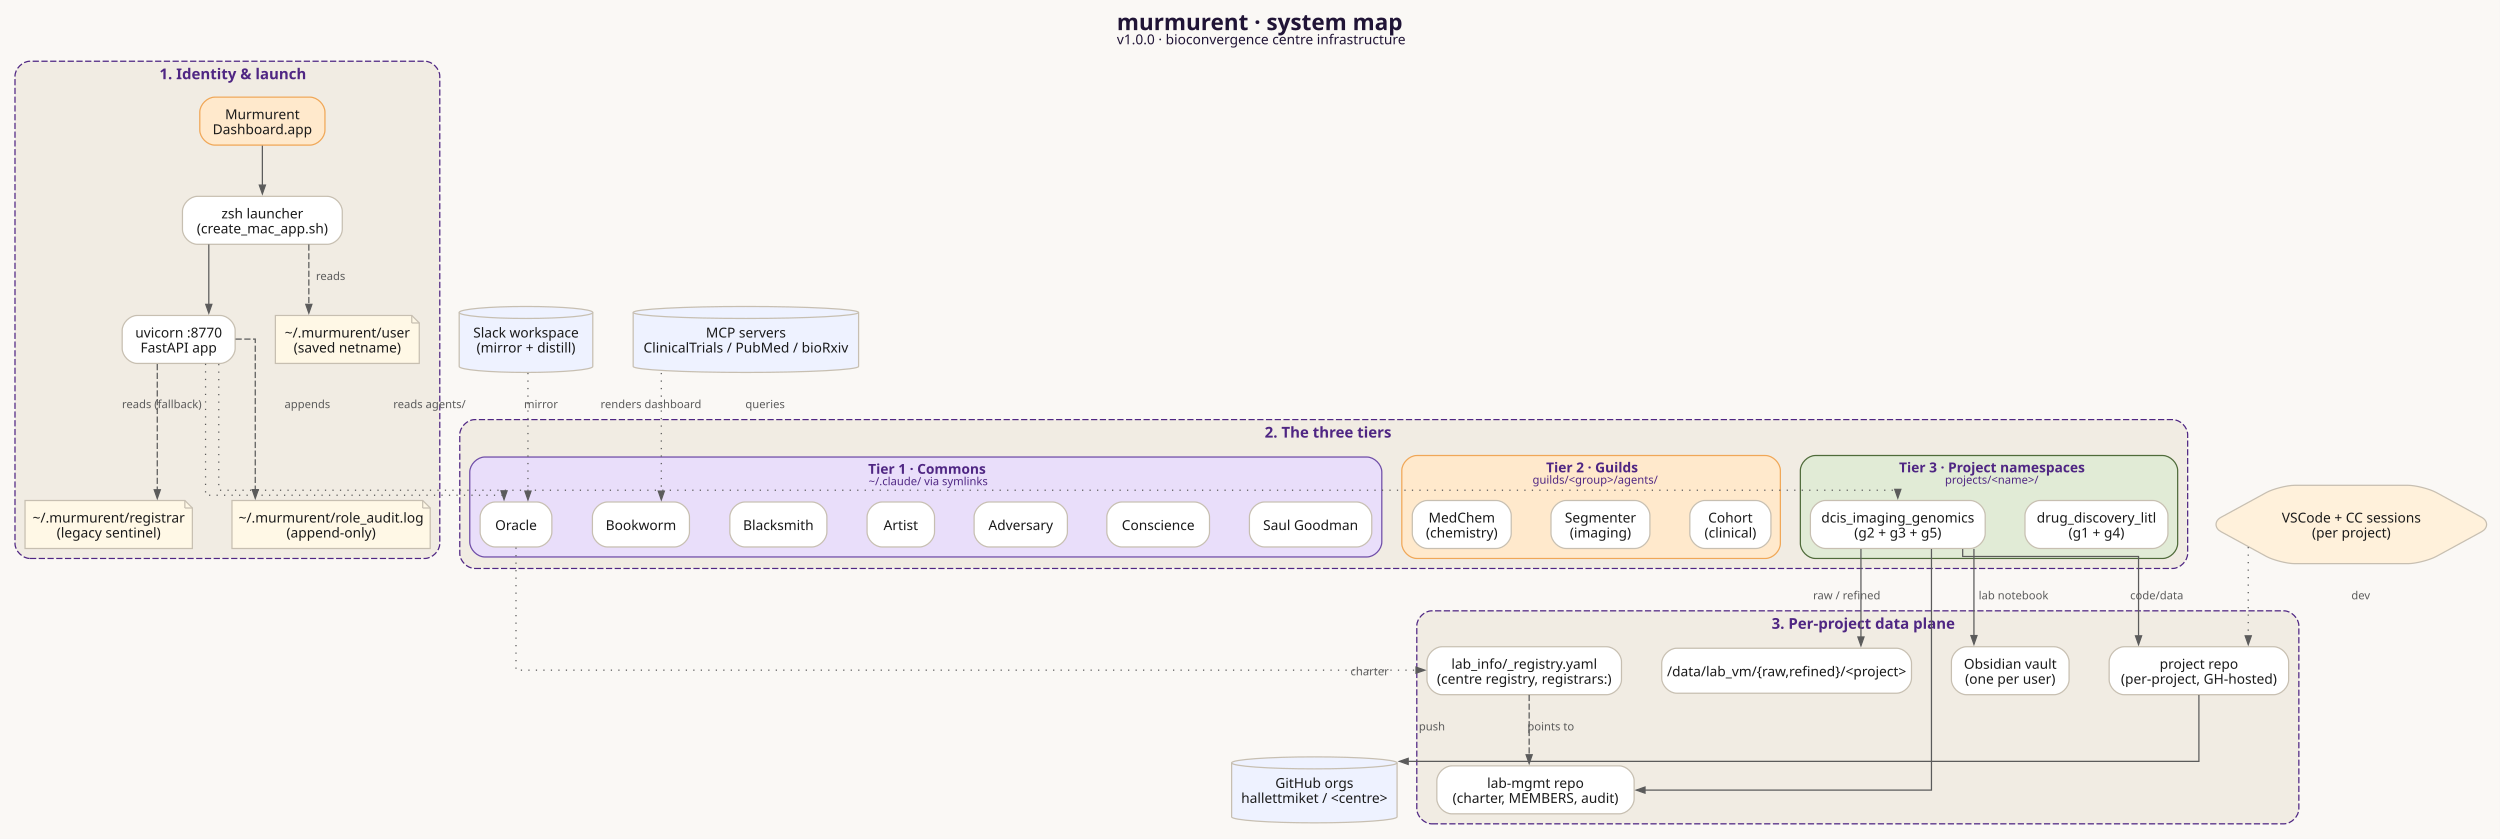
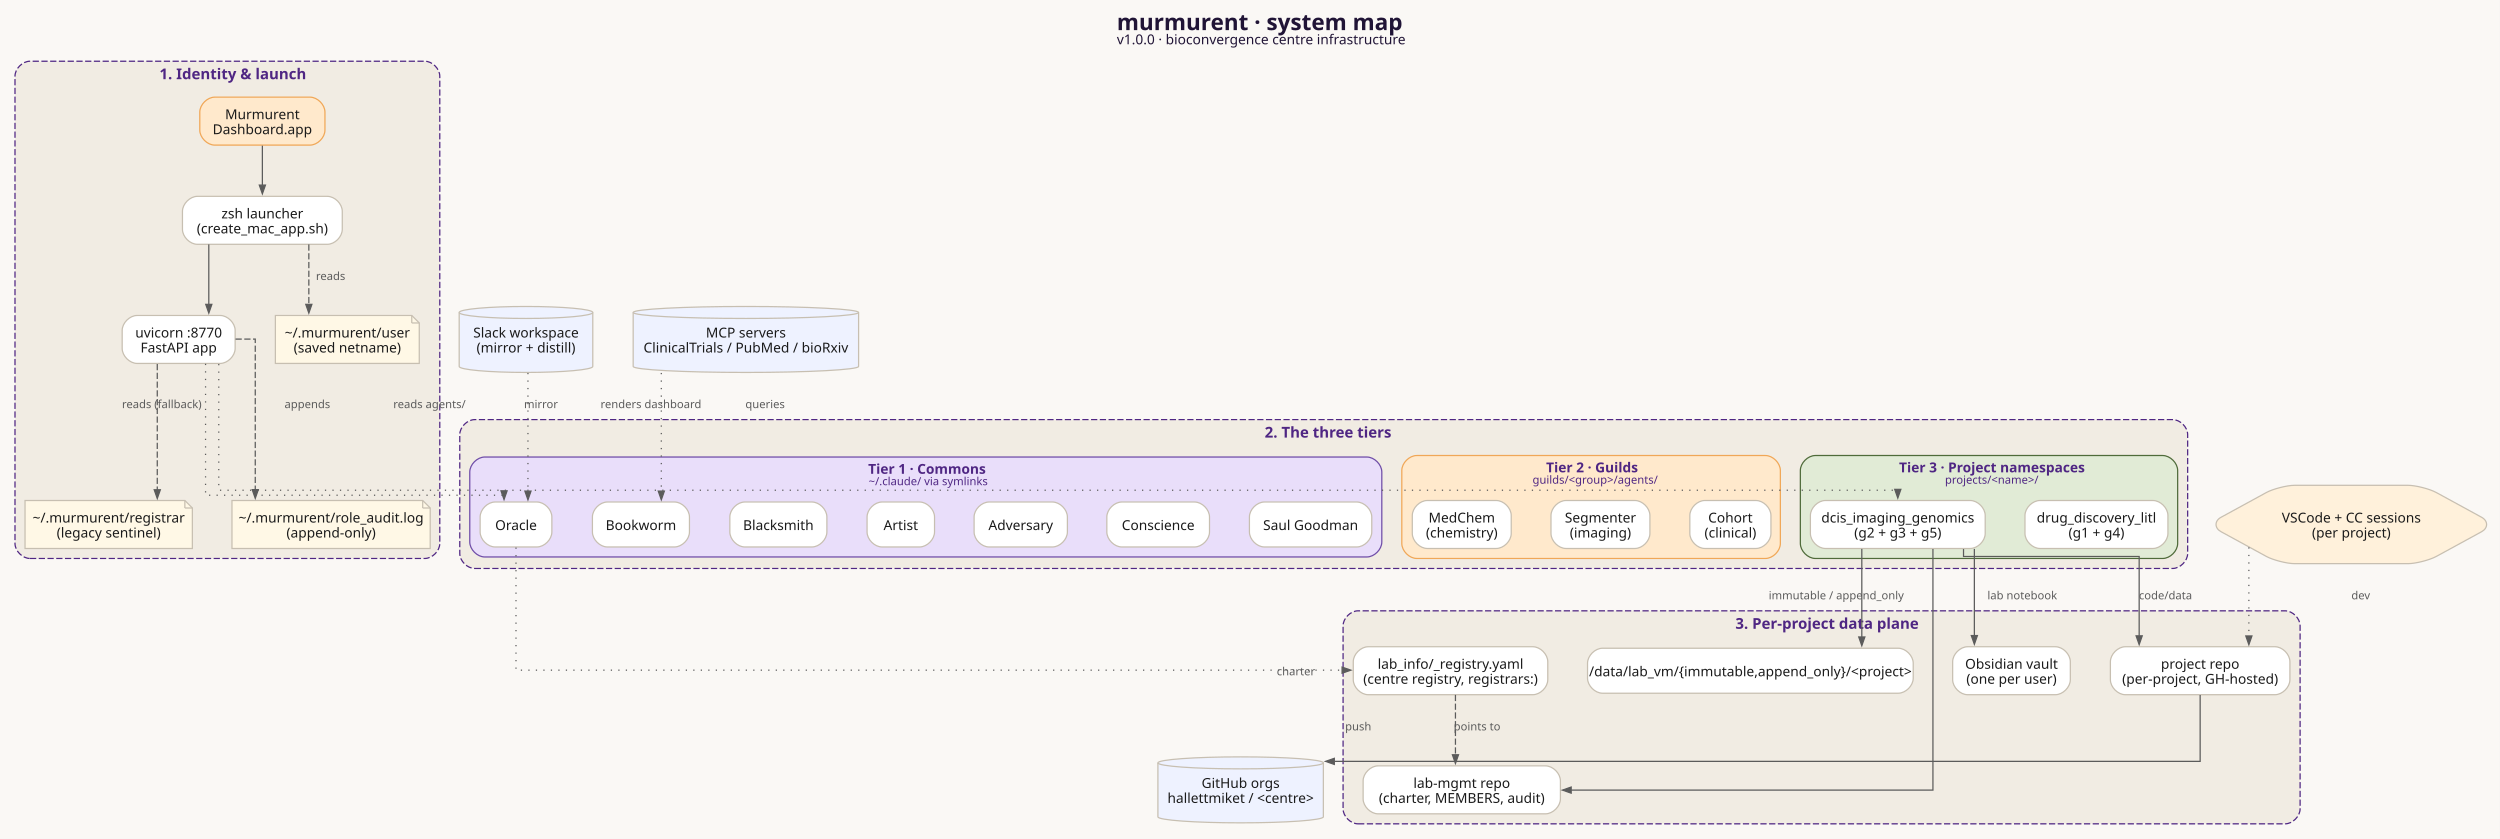
<svg xmlns="http://www.w3.org/2000/svg" width="2001pt" height="671pt" viewBox="0.00 0.00 2001.00 671.00">
  <g id="graph0" class="graph" transform="scale(1 1) rotate(0) translate(4 667.4)">
    <polygon fill="#faf8f5" stroke="none" points="-4,4 -4,-667.4 1996.86,-667.4 1996.86,4 -4,4" />
    <text xml:space="preserve" text-anchor="start" x="889.93" y="-643.3" font-family="EB Garamond" font-weight="bold" font-size="18.00" fill="#201436">murmurent · system map</text>
    <text xml:space="preserve" text-anchor="start" x="889.93" y="-631.95" font-family="EB Garamond" font-size="11.00" fill="#201436">v1.0.0 · bioconvergence centre infrastructure</text>
    <g id="clust1" class="cluster">
      <path fill="#f1ece3" stroke="#4f2683" stroke-dasharray="5,2" d="M20,-220.4C20,-220.4 336,-220.4 336,-220.4 342,-220.4 348,-226.4 348,-232.4 348,-232.4 348,-606.4 348,-606.4 348,-612.4 342,-618.4 336,-618.4 336,-618.4 20,-618.4 20,-618.4 14,-618.4 8,-612.4 8,-606.4 8,-606.4 8,-232.4 8,-232.4 8,-226.4 14,-220.4 20,-220.4" />
      <text xml:space="preserve" text-anchor="start" x="123.62" y="-604" font-family="EB Garamond" font-weight="bold" font-size="12.00" fill="#4f2683">1. Identity &amp; launch</text>
    </g>
    <g id="clust2" class="cluster">
      <path fill="#f1ece3" stroke="#4f2683" stroke-dasharray="5,2" d="M376,-212.4C376,-212.4 1735,-212.4 1735,-212.4 1741,-212.4 1747,-218.4 1747,-224.4 1747,-224.4 1747,-319.55 1747,-319.55 1747,-325.55 1741,-331.55 1735,-331.55 1735,-331.55 376,-331.55 376,-331.55 370,-331.55 364,-325.55 364,-319.55 364,-319.55 364,-224.4 364,-224.4 364,-218.4 370,-212.4 376,-212.4" />
      <text xml:space="preserve" text-anchor="start" x="1008.25" y="-317.15" font-family="EB Garamond" font-weight="bold" font-size="12.00" fill="#4f2683">2. The three tiers</text>
    </g>
    <g id="clust3" class="cluster">
      <path fill="#e9defa" stroke="#6f4da8" d="M384,-221.6C384,-221.6 1090,-221.6 1090,-221.6 1096,-221.6 1102,-227.6 1102,-233.6 1102,-233.6 1102,-289.6 1102,-289.6 1102,-295.6 1096,-301.6 1090,-301.6 1090,-301.6 384,-301.6 384,-301.6 378,-301.6 372,-295.6 372,-289.6 372,-289.6 372,-233.6 372,-233.6 372,-227.6 378,-221.6 384,-221.6" />
      <text xml:space="preserve" text-anchor="start" x="690.88" y="-288.15" font-family="EB Garamond" font-weight="bold" font-size="11.00" fill="#4f2683">Tier 1 · Commons</text>
      <text xml:space="preserve" text-anchor="start" x="691.25" y="-279.05" font-family="EB Garamond" font-size="9.00" fill="#4f2683">~/.claude/ via symlinks</text>
    </g>
    <g id="clust4" class="cluster">
      <path fill="#ffe9cc" stroke="#f0a757" d="M1130,-220.4C1130,-220.4 1409,-220.4 1409,-220.4 1415,-220.4 1421,-226.4 1421,-232.4 1421,-232.4 1421,-290.8 1421,-290.8 1421,-296.8 1415,-302.8 1409,-302.8 1409,-302.8 1130,-302.8 1130,-302.8 1124,-302.8 1118,-296.8 1118,-290.8 1118,-290.8 1118,-232.4 1118,-232.4 1118,-226.4 1124,-220.4 1130,-220.4" />
      <text xml:space="preserve" text-anchor="start" x="1233.5" y="-289.35" font-family="EB Garamond" font-weight="bold" font-size="11.00" fill="#4f2683">Tier 2 · Guilds</text>
      <text xml:space="preserve" text-anchor="start" x="1222.62" y="-280.25" font-family="EB Garamond" font-size="9.00" fill="#4f2683">guilds/&lt;group&gt;/agents/</text>
    </g>
    <g id="clust5" class="cluster">
      <path fill="#e1ebd6" stroke="#4f6b3a" d="M1449,-220.4C1449,-220.4 1727,-220.4 1727,-220.4 1733,-220.4 1739,-226.4 1739,-232.4 1739,-232.4 1739,-290.8 1739,-290.8 1739,-296.8 1733,-302.8 1727,-302.8 1727,-302.8 1449,-302.8 1449,-302.8 1443,-302.8 1437,-296.8 1437,-290.8 1437,-290.8 1437,-232.4 1437,-232.4 1437,-226.4 1443,-220.4 1449,-220.4" />
      <text xml:space="preserve" text-anchor="start" x="1516" y="-289.35" font-family="EB Garamond" font-weight="bold" font-size="11.00" fill="#4f2683">Tier 3 · Project namespaces</text>
      <text xml:space="preserve" text-anchor="start" x="1552.75" y="-280.25" font-family="EB Garamond" font-size="9.00" fill="#4f2683">projects/&lt;name&gt;/</text>
    </g>
    <g id="clust6" class="cluster">
-       <path fill="#f1ece3" stroke="#4f2683" stroke-dasharray="5,2" d="M1142,-8C1142,-8 1824,-8 1824,-8 1830,-8 1836,-14 1836,-20 1836,-20 1836,-166.5 1836,-166.5 1836,-172.5 1830,-178.5 1824,-178.5 1824,-178.5 1142,-178.5 1142,-178.5 1136,-178.5 1130,-172.5 1130,-166.5 1130,-166.5 1130,-20 1130,-20 1130,-14 1136,-8 1142,-8" />
-       <text xml:space="preserve" text-anchor="start" x="1414" y="-164.1" font-family="EB Garamond" font-weight="bold" font-size="12.00" fill="#4f2683">3. Per-project data plane</text>
+       <path fill="#f1ece3" stroke="#4f2683" stroke-dasharray="5,2" d="M1083,-8C1083,-8 1825,-8 1825,-8 1831,-8 1837,-14 1837,-20 1837,-20 1837,-166.5 1837,-166.5 1837,-172.5 1831,-178.5 1825,-178.5 1825,-178.5 1083,-178.5 1083,-178.5 1077,-178.5 1071,-172.5 1071,-166.5 1071,-166.5 1071,-20 1071,-20 1071,-14 1077,-8 1083,-8" />
+       <text xml:space="preserve" text-anchor="start" x="1385" y="-164.1" font-family="EB Garamond" font-weight="bold" font-size="12.00" fill="#4f2683">3. Per-project data plane</text>
    </g>
    <g id="node1" class="node">
      <path fill="#ffe9cc" stroke="#f0a757" d="M244.09,-589.65C244.09,-589.65 167.91,-589.65 167.91,-589.65 161.91,-589.65 155.91,-583.65 155.91,-577.65 155.91,-577.65 155.91,-563.25 155.91,-563.25 155.91,-557.25 161.91,-551.25 167.91,-551.25 167.91,-551.25 244.09,-551.25 244.09,-551.25 250.09,-551.25 256.09,-557.25 256.09,-563.25 256.09,-563.25 256.09,-577.65 256.09,-577.65 256.09,-583.65 250.09,-589.65 244.09,-589.65" />
      <text xml:space="preserve" text-anchor="middle" x="206" y="-572" font-family="EB Garamond" font-size="11.00" fill="#1a1a1a">Murmurent</text>
      <text xml:space="preserve" text-anchor="middle" x="206" y="-560" font-family="EB Garamond" font-size="11.00" fill="#1a1a1a">Dashboard.app</text>
    </g>
    <g id="node2" class="node">
      <path fill="#ffffff" stroke="#c7bfb1" d="M257.96,-510.25C257.96,-510.25 154.04,-510.25 154.04,-510.25 148.04,-510.25 142.04,-504.25 142.04,-498.25 142.04,-498.25 142.04,-483.85 142.04,-483.85 142.04,-477.85 148.04,-471.85 154.04,-471.85 154.04,-471.85 257.96,-471.85 257.96,-471.85 263.96,-471.85 269.96,-477.85 269.96,-483.85 269.96,-483.85 269.96,-498.25 269.96,-498.25 269.96,-504.25 263.96,-510.25 257.96,-510.25" />
      <text xml:space="preserve" text-anchor="middle" x="206" y="-492.6" font-family="EB Garamond" font-size="11.00" fill="#1a1a1a">zsh launcher</text>
      <text xml:space="preserve" text-anchor="middle" x="206" y="-480.6" font-family="EB Garamond" font-size="11.00" fill="#1a1a1a">(create_mac_app.sh)</text>
    </g>
    <g id="edge1" class="edge">
      <path fill="none" stroke="#5b5b5b" d="M206,-550.83C206,-550.83 206,-519.24 206,-519.24" />
      <polygon fill="#5b5b5b" stroke="#5b5b5b" points="208.45,-519.24 206,-512.24 203.55,-519.24 208.45,-519.24" />
    </g>
    <g id="node3" class="node">
      <path fill="#ffffff" stroke="#c7bfb1" d="M172.21,-414.9C172.21,-414.9 105.79,-414.9 105.79,-414.9 99.79,-414.9 93.79,-408.9 93.79,-402.9 93.79,-402.9 93.79,-388.5 93.79,-388.5 93.79,-382.5 99.79,-376.5 105.79,-376.5 105.79,-376.5 172.21,-376.5 172.21,-376.5 178.21,-376.5 184.21,-382.5 184.21,-388.5 184.21,-388.5 184.21,-402.9 184.21,-402.9 184.21,-408.9 178.21,-414.9 172.21,-414.9" />
      <text xml:space="preserve" text-anchor="middle" x="139" y="-397.25" font-family="EB Garamond" font-size="11.00" fill="#1a1a1a">uvicorn :8770</text>
      <text xml:space="preserve" text-anchor="middle" x="139" y="-385.25" font-family="EB Garamond" font-size="11.00" fill="#1a1a1a">FastAPI app</text>
    </g>
    <g id="edge2" class="edge">
      <path fill="none" stroke="#5b5b5b" d="M163.12,-471.76C163.12,-471.76 163.12,-423.81 163.12,-423.81" />
      <polygon fill="#5b5b5b" stroke="#5b5b5b" points="165.58,-423.81 163.13,-416.81 160.68,-423.81 165.58,-423.81" />
    </g>
    <g id="node4" class="node">
      <polygon fill="#fff8e6" stroke="#c7bfb1" points="325.58,-414.9 216.41,-414.9 216.41,-376.5 331.58,-376.5 331.58,-408.9 325.58,-414.9" />
      <polyline fill="none" stroke="#c7bfb1" points="325.58,-414.9 325.58,-408.9" />
      <polyline fill="none" stroke="#c7bfb1" points="331.58,-408.9 325.58,-408.9" />
      <text xml:space="preserve" text-anchor="middle" x="274" y="-397.25" font-family="EB Garamond" font-size="11.00" fill="#1a1a1a">~/.murmurent/user</text>
      <text xml:space="preserve" text-anchor="middle" x="274" y="-385.25" font-family="EB Garamond" font-size="11.00" fill="#1a1a1a">(saved netname)</text>
    </g>
    <g id="edge3" class="edge">
      <path fill="none" stroke="#5b5b5b" stroke-dasharray="5,2" d="M243.19,-471.76C243.19,-471.76 243.19,-423.81 243.19,-423.81" />
      <polygon fill="#5b5b5b" stroke="#5b5b5b" points="245.64,-423.81 243.19,-416.81 240.74,-423.81 245.64,-423.81" />
      <text xml:space="preserve" text-anchor="middle" x="260.62" y="-443.3" font-family="Courier Prime" font-size="9.00" fill="#5b5b5b">reads</text>
    </g>
    <g id="node5" class="node">
      <polygon fill="#fff8e6" stroke="#c7bfb1" points="143.96,-266.8 16.04,-266.8 16.04,-228.4 149.96,-228.4 149.96,-260.8 143.96,-266.8" />
      <polyline fill="none" stroke="#c7bfb1" points="143.96,-266.8 143.96,-260.8" />
      <polyline fill="none" stroke="#c7bfb1" points="149.96,-260.8 143.96,-260.8" />
      <text xml:space="preserve" text-anchor="middle" x="83" y="-249.15" font-family="EB Garamond" font-size="11.00" fill="#1a1a1a">~/.murmurent/registrar</text>
      <text xml:space="preserve" text-anchor="middle" x="83" y="-237.15" font-family="EB Garamond" font-size="11.00" fill="#1a1a1a">(legacy sentinel)</text>
    </g>
    <g id="edge5" class="edge">
      <path fill="none" stroke="#5b5b5b" stroke-dasharray="5,2" d="M121.88,-376.04C121.88,-376.04 121.88,-275.39 121.88,-275.39" />
      <polygon fill="#5b5b5b" stroke="#5b5b5b" points="124.33,-275.39 121.88,-268.39 119.43,-275.39 124.33,-275.39" />
      <text xml:space="preserve" text-anchor="middle" x="125.5" y="-340.75" font-family="Courier Prime" font-size="9.00" fill="#5b5b5b">reads (fallback)</text>
    </g>
    <g id="node6" class="node">
      <polygon fill="#fff8e6" stroke="#c7bfb1" points="334.33,-266.8 181.67,-266.8 181.67,-228.4 340.33,-228.4 340.33,-260.8 334.33,-266.8" />
      <polyline fill="none" stroke="#c7bfb1" points="334.33,-266.8 334.33,-260.8" />
      <polyline fill="none" stroke="#c7bfb1" points="340.33,-260.8 334.33,-260.8" />
      <text xml:space="preserve" text-anchor="middle" x="261" y="-249.15" font-family="EB Garamond" font-size="11.00" fill="#1a1a1a">~/.murmurent/role_audit.log</text>
      <text xml:space="preserve" text-anchor="middle" x="261" y="-237.15" font-family="EB Garamond" font-size="11.00" fill="#1a1a1a">(append-only)</text>
    </g>
    <g id="edge4" class="edge">
      <path fill="none" stroke="#5b5b5b" stroke-dasharray="5,2" d="M184.52,-396C193.55,-396 200.31,-396 200.31,-396 200.31,-396 200.31,-275.52 200.31,-275.52" />
      <polygon fill="#5b5b5b" stroke="#5b5b5b" points="202.76,-275.52 200.31,-268.52 197.86,-275.52 202.76,-275.52" />
      <text xml:space="preserve" text-anchor="middle" x="242" y="-340.75" font-family="Courier Prime" font-size="9.00" fill="#5b5b5b">appends</text>
    </g>
    <g id="node7" class="node">
      <path fill="#ffffff" stroke="#c7bfb1" d="M425.71,-265.6C425.71,-265.6 392.29,-265.6 392.29,-265.6 386.29,-265.6 380.29,-259.6 380.29,-253.6 380.29,-253.6 380.29,-241.6 380.29,-241.6 380.29,-235.6 386.29,-229.6 392.29,-229.6 392.29,-229.6 425.71,-229.6 425.71,-229.6 431.71,-229.6 437.71,-235.6 437.71,-241.6 437.71,-241.6 437.71,-253.6 437.71,-253.6 437.71,-259.6 431.71,-265.6 425.71,-265.6" />
      <text xml:space="preserve" text-anchor="middle" x="409" y="-243.15" font-family="EB Garamond" font-size="11.00" fill="#1a1a1a">Oracle</text>
    </g>
    <g id="edge6" class="edge">
      <path fill="none" stroke="#5b5b5b" stroke-dasharray="1,5" d="M160.53,-376.22C160.53,-341.15 160.53,-271 160.53,-271 160.53,-271 399.43,-271 399.43,-271 399.43,-271 399.43,-270.5 399.43,-270.5" />
      <polygon fill="#5b5b5b" stroke="#5b5b5b" points="401.88,-274.55 399.43,-267.55 396.98,-274.55 401.88,-274.55" />
      <text xml:space="preserve" text-anchor="middle" x="339.75" y="-340.75" font-family="Courier Prime" font-size="9.00" fill="#5b5b5b">reads agents/</text>
    </g>
    <g id="node17" class="node">
      <path fill="#ffffff" stroke="#c7bfb1" d="M1572.96,-266.8C1572.96,-266.8 1457.04,-266.8 1457.04,-266.8 1451.04,-266.8 1445.04,-260.8 1445.04,-254.8 1445.04,-254.8 1445.04,-240.4 1445.04,-240.4 1445.04,-234.4 1451.04,-228.4 1457.04,-228.4 1457.04,-228.4 1572.96,-228.4 1572.96,-228.4 1578.96,-228.4 1584.96,-234.4 1584.96,-240.4 1584.96,-240.4 1584.96,-254.8 1584.96,-254.8 1584.96,-260.8 1578.96,-266.8 1572.96,-266.8" />
      <text xml:space="preserve" text-anchor="middle" x="1515" y="-249.15" font-family="EB Garamond" font-size="11.00" fill="#1a1a1a">dcis_imaging_genomics</text>
      <text xml:space="preserve" text-anchor="middle" x="1515" y="-237.15" font-family="EB Garamond" font-size="11.00" fill="#1a1a1a">(g2 + g3 + g5)</text>
    </g>
    <g id="edge7" class="edge">
      <path fill="none" stroke="#5b5b5b" stroke-dasharray="1,5" d="M171.1,-376.04C171.1,-341.84 171.1,-275 171.1,-275 171.1,-275 1515,-275 1515,-275 1515,-275 1515,-274.22 1515,-274.22" />
      <polygon fill="#5b5b5b" stroke="#5b5b5b" points="1517.45,-275.74 1515,-268.74 1512.55,-275.74 1517.45,-275.74" />
      <text xml:space="preserve" text-anchor="middle" x="517" y="-340.75" font-family="Courier Prime" font-size="9.00" fill="#5b5b5b">renders dashboard</text>
    </g>
    <g id="node20" class="node">
-       <path fill="#ffffff" stroke="#c7bfb1" d="M1281.84,-149.75C1281.84,-149.75 1150.16,-149.75 1150.16,-149.75 1144.16,-149.75 1138.16,-143.75 1138.16,-137.75 1138.16,-137.75 1138.16,-123.35 1138.16,-123.35 1138.16,-117.35 1144.16,-111.35 1150.16,-111.35 1150.16,-111.35 1281.84,-111.35 1281.84,-111.35 1287.84,-111.35 1293.84,-117.35 1293.84,-123.35 1293.84,-123.35 1293.84,-137.75 1293.84,-137.75 1293.84,-143.75 1287.84,-149.75 1281.84,-149.75" />
-       <text xml:space="preserve" text-anchor="middle" x="1216" y="-132.1" font-family="EB Garamond" font-size="11.00" fill="#1a1a1a">lab_info/_registry.yaml</text>
-       <text xml:space="preserve" text-anchor="middle" x="1216" y="-120.1" font-family="EB Garamond" font-size="11.00" fill="#1a1a1a">(centre registry, registrars:)</text>
+       <path fill="#ffffff" stroke="#c7bfb1" d="M1222.84,-149.75C1222.84,-149.75 1091.16,-149.75 1091.16,-149.75 1085.16,-149.75 1079.16,-143.75 1079.16,-137.75 1079.16,-137.75 1079.16,-123.35 1079.16,-123.35 1079.16,-117.35 1085.16,-111.35 1091.16,-111.35 1091.16,-111.35 1222.84,-111.35 1222.84,-111.35 1228.84,-111.35 1234.84,-117.35 1234.84,-123.35 1234.84,-123.35 1234.84,-137.75 1234.84,-137.75 1234.84,-143.75 1228.84,-149.75 1222.84,-149.75" />
+       <text xml:space="preserve" text-anchor="middle" x="1157" y="-132.1" font-family="EB Garamond" font-size="11.00" fill="#1a1a1a">lab_info/_registry.yaml</text>
+       <text xml:space="preserve" text-anchor="middle" x="1157" y="-120.1" font-family="EB Garamond" font-size="11.00" fill="#1a1a1a">(centre registry, registrars:)</text>
    </g>
    <g id="edge14" class="edge">
-       <path fill="none" stroke="#5b5b5b" stroke-dasharray="1,5" d="M409,-229.13C409,-196.25 409,-131 409,-131 409,-131 1129.37,-131 1129.37,-131" />
-       <polygon fill="#5b5b5b" stroke="#5b5b5b" points="1129.37,-133.45 1136.37,-131 1129.37,-128.55 1129.37,-133.45" />
+       <path fill="none" stroke="#5b5b5b" stroke-dasharray="1,5" d="M409,-229.13C409,-196.25 409,-131 409,-131 409,-131 1070.2,-131 1070.2,-131" />
+       <polygon fill="#5b5b5b" stroke="#5b5b5b" points="1070.2,-133.45 1077.2,-131 1070.2,-128.55 1070.2,-133.45" />
    </g>
    <g id="node8" class="node">
      <path fill="#ffffff" stroke="#c7bfb1" d="M535.84,-265.6C535.84,-265.6 482.17,-265.6 482.17,-265.6 476.17,-265.6 470.17,-259.6 470.17,-253.6 470.17,-253.6 470.17,-241.6 470.17,-241.6 470.17,-235.6 476.17,-229.6 482.17,-229.6 482.17,-229.6 535.84,-229.6 535.84,-229.6 541.84,-229.6 547.84,-235.6 547.84,-241.6 547.84,-241.6 547.84,-253.6 547.84,-253.6 547.84,-259.6 541.84,-265.6 535.84,-265.6" />
      <text xml:space="preserve" text-anchor="middle" x="509" y="-243.15" font-family="EB Garamond" font-size="11.00" fill="#1a1a1a">Bookworm</text>
    </g>
    <g id="node9" class="node">
      <path fill="#ffffff" stroke="#c7bfb1" d="M645.84,-265.6C645.84,-265.6 592.16,-265.6 592.16,-265.6 586.16,-265.6 580.16,-259.6 580.16,-253.6 580.16,-253.6 580.16,-241.6 580.16,-241.6 580.16,-235.6 586.16,-229.6 592.16,-229.6 592.16,-229.6 645.84,-229.6 645.84,-229.6 651.84,-229.6 657.84,-235.6 657.84,-241.6 657.84,-241.6 657.84,-253.6 657.84,-253.6 657.84,-259.6 651.84,-265.6 645.84,-265.6" />
      <text xml:space="preserve" text-anchor="middle" x="619" y="-243.15" font-family="EB Garamond" font-size="11.00" fill="#1a1a1a">Blacksmith</text>
    </g>
    <g id="node10" class="node">
      <path fill="#ffffff" stroke="#c7bfb1" d="M732,-265.6C732,-265.6 702,-265.6 702,-265.6 696,-265.6 690,-259.6 690,-253.6 690,-253.6 690,-241.6 690,-241.6 690,-235.6 696,-229.6 702,-229.6 702,-229.6 732,-229.6 732,-229.6 738,-229.6 744,-235.6 744,-241.6 744,-241.6 744,-253.6 744,-253.6 744,-259.6 738,-265.6 732,-265.6" />
      <text xml:space="preserve" text-anchor="middle" x="717" y="-243.15" font-family="EB Garamond" font-size="11.00" fill="#1a1a1a">Artist</text>
    </g>
    <g id="node11" class="node">
      <path fill="#ffffff" stroke="#c7bfb1" d="M838.34,-265.6C838.34,-265.6 787.66,-265.6 787.66,-265.6 781.66,-265.6 775.66,-259.6 775.66,-253.6 775.66,-253.6 775.66,-241.6 775.66,-241.6 775.66,-235.6 781.66,-229.6 787.66,-229.6 787.66,-229.6 838.34,-229.6 838.34,-229.6 844.34,-229.6 850.34,-235.6 850.34,-241.6 850.34,-241.6 850.34,-253.6 850.34,-253.6 850.34,-259.6 844.34,-265.6 838.34,-265.6" />
      <text xml:space="preserve" text-anchor="middle" x="813" y="-243.15" font-family="EB Garamond" font-size="11.00" fill="#1a1a1a">Adversary</text>
    </g>
    <g id="node12" class="node">
      <path fill="#ffffff" stroke="#c7bfb1" d="M952.09,-265.6C952.09,-265.6 893.91,-265.6 893.91,-265.6 887.91,-265.6 881.91,-259.6 881.91,-253.6 881.91,-253.6 881.91,-241.6 881.91,-241.6 881.91,-235.6 887.91,-229.6 893.91,-229.6 893.91,-229.6 952.09,-229.6 952.09,-229.6 958.09,-229.6 964.09,-235.6 964.09,-241.6 964.09,-241.6 964.09,-253.6 964.09,-253.6 964.09,-259.6 958.09,-265.6 952.09,-265.6" />
      <text xml:space="preserve" text-anchor="middle" x="923" y="-243.15" font-family="EB Garamond" font-size="11.00" fill="#1a1a1a">Conscience</text>
    </g>
    <g id="node13" class="node">
      <path fill="#ffffff" stroke="#c7bfb1" d="M1081.96,-265.6C1081.96,-265.6 1008.04,-265.6 1008.04,-265.6 1002.04,-265.6 996.04,-259.6 996.04,-253.6 996.04,-253.6 996.04,-241.6 996.04,-241.6 996.04,-235.6 1002.04,-229.6 1008.04,-229.6 1008.04,-229.6 1081.96,-229.6 1081.96,-229.6 1087.96,-229.6 1093.96,-235.6 1093.96,-241.6 1093.96,-241.6 1093.96,-253.6 1093.96,-253.6 1093.96,-259.6 1087.96,-265.6 1081.96,-265.6" />
      <text xml:space="preserve" text-anchor="middle" x="1045" y="-243.15" font-family="EB Garamond" font-size="11.00" fill="#1a1a1a">Saul Goodman</text>
    </g>
    <g id="node14" class="node">
      <path fill="#ffffff" stroke="#c7bfb1" d="M1193.59,-266.8C1193.59,-266.8 1138.41,-266.8 1138.41,-266.8 1132.41,-266.8 1126.41,-260.8 1126.41,-254.8 1126.41,-254.8 1126.41,-240.4 1126.41,-240.4 1126.41,-234.4 1132.41,-228.4 1138.41,-228.4 1138.41,-228.4 1193.59,-228.4 1193.59,-228.4 1199.59,-228.4 1205.59,-234.4 1205.59,-240.4 1205.59,-240.4 1205.59,-254.8 1205.59,-254.8 1205.59,-260.8 1199.59,-266.8 1193.59,-266.8" />
      <text xml:space="preserve" text-anchor="middle" x="1166" y="-249.15" font-family="EB Garamond" font-size="11.00" fill="#1a1a1a">MedChem</text>
      <text xml:space="preserve" text-anchor="middle" x="1166" y="-237.15" font-family="EB Garamond" font-size="11.00" fill="#1a1a1a">(chemistry)</text>
    </g>
    <g id="node15" class="node">
      <path fill="#ffffff" stroke="#c7bfb1" d="M1304.59,-266.8C1304.59,-266.8 1249.41,-266.8 1249.41,-266.8 1243.41,-266.8 1237.41,-260.8 1237.41,-254.8 1237.41,-254.8 1237.41,-240.4 1237.41,-240.4 1237.41,-234.4 1243.41,-228.4 1249.41,-228.4 1249.41,-228.4 1304.59,-228.4 1304.59,-228.4 1310.59,-228.4 1316.59,-234.4 1316.59,-240.4 1316.59,-240.4 1316.59,-254.8 1316.59,-254.8 1316.59,-260.8 1310.59,-266.8 1304.59,-266.8" />
      <text xml:space="preserve" text-anchor="middle" x="1277" y="-249.15" font-family="EB Garamond" font-size="11.00" fill="#1a1a1a">Segmenter</text>
      <text xml:space="preserve" text-anchor="middle" x="1277" y="-237.15" font-family="EB Garamond" font-size="11.00" fill="#1a1a1a">(imaging)</text>
    </g>
    <g id="node16" class="node">
      <path fill="#ffffff" stroke="#c7bfb1" d="M1401.46,-266.8C1401.46,-266.8 1360.54,-266.8 1360.54,-266.8 1354.54,-266.8 1348.54,-260.8 1348.54,-254.8 1348.54,-254.8 1348.54,-240.4 1348.54,-240.4 1348.54,-234.4 1354.54,-228.4 1360.54,-228.4 1360.54,-228.4 1401.46,-228.4 1401.46,-228.4 1407.46,-228.4 1413.46,-234.4 1413.46,-240.4 1413.46,-240.4 1413.46,-254.8 1413.46,-254.8 1413.46,-260.8 1407.46,-266.8 1401.46,-266.8" />
      <text xml:space="preserve" text-anchor="middle" x="1381" y="-249.15" font-family="EB Garamond" font-size="11.00" fill="#1a1a1a">Cohort</text>
      <text xml:space="preserve" text-anchor="middle" x="1381" y="-237.15" font-family="EB Garamond" font-size="11.00" fill="#1a1a1a">(clinical)</text>
    </g>
    <g id="node19" class="node">
-       <path fill="#ffffff" stroke="#c7bfb1" d="M1291.96,-54.4C1291.96,-54.4 1158.04,-54.4 1158.04,-54.4 1152.04,-54.4 1146.04,-48.4 1146.04,-42.4 1146.04,-42.4 1146.04,-28 1146.04,-28 1146.04,-22 1152.04,-16 1158.04,-16 1158.04,-16 1291.96,-16 1291.96,-16 1297.96,-16 1303.96,-22 1303.96,-28 1303.96,-28 1303.96,-42.4 1303.96,-42.4 1303.96,-48.4 1297.96,-54.4 1291.96,-54.4" />
-       <text xml:space="preserve" text-anchor="middle" x="1225" y="-36.75" font-family="EB Garamond" font-size="11.00" fill="#1a1a1a">lab-mgmt repo</text>
-       <text xml:space="preserve" text-anchor="middle" x="1225" y="-24.75" font-family="EB Garamond" font-size="11.00" fill="#1a1a1a">(charter, MEMBERS, audit)</text>
+       <path fill="#ffffff" stroke="#c7bfb1" d="M1232.96,-54.4C1232.96,-54.4 1099.04,-54.4 1099.04,-54.4 1093.04,-54.4 1087.04,-48.4 1087.04,-42.4 1087.04,-42.4 1087.04,-28 1087.04,-28 1087.04,-22 1093.04,-16 1099.04,-16 1099.04,-16 1232.96,-16 1232.96,-16 1238.96,-16 1244.96,-22 1244.96,-28 1244.96,-28 1244.96,-42.4 1244.96,-42.4 1244.96,-48.4 1238.96,-54.4 1232.96,-54.4" />
+       <text xml:space="preserve" text-anchor="middle" x="1166" y="-36.75" font-family="EB Garamond" font-size="11.00" fill="#1a1a1a">lab-mgmt repo</text>
+       <text xml:space="preserve" text-anchor="middle" x="1166" y="-24.75" font-family="EB Garamond" font-size="11.00" fill="#1a1a1a">(charter, MEMBERS, audit)</text>
    </g>
    <g id="edge8" class="edge">
-       <path fill="none" stroke="#5b5b5b" d="M1541.94,-227.98C1541.94,-175.35 1541.94,-35 1541.94,-35 1541.94,-35 1312.67,-35 1312.67,-35" />
-       <polygon fill="#5b5b5b" stroke="#5b5b5b" points="1312.67,-32.55 1305.67,-35 1312.67,-37.45 1312.67,-32.55" />
-       <text xml:space="preserve" text-anchor="middle" x="1092.25" y="-126.88" font-family="Courier Prime" font-size="9.00" fill="#5b5b5b">charter</text>
+       <path fill="none" stroke="#5b5b5b" d="M1543.12,-227.98C1543.12,-175.35 1543.12,-35 1543.12,-35 1543.12,-35 1253.57,-35 1253.57,-35" />
+       <polygon fill="#5b5b5b" stroke="#5b5b5b" points="1253.57,-32.55 1246.57,-35 1253.57,-37.45 1253.57,-32.55" />
+       <text xml:space="preserve" text-anchor="middle" x="1033.25" y="-126.88" font-family="Courier Prime" font-size="9.00" fill="#5b5b5b">charter</text>
    </g>
    <g id="node21" class="node">
-       <path fill="#ffffff" stroke="#c7bfb1" d="M1815.84,-149.75C1815.84,-149.75 1696.16,-149.75 1696.16,-149.75 1690.16,-149.75 1684.16,-143.75 1684.16,-137.75 1684.16,-137.75 1684.16,-123.35 1684.16,-123.35 1684.16,-117.35 1690.16,-111.35 1696.16,-111.35 1696.16,-111.35 1815.84,-111.35 1815.84,-111.35 1821.84,-111.35 1827.84,-117.35 1827.84,-123.35 1827.84,-123.35 1827.84,-137.75 1827.84,-137.75 1827.84,-143.75 1821.84,-149.75 1815.84,-149.75" />
-       <text xml:space="preserve" text-anchor="middle" x="1756" y="-132.1" font-family="EB Garamond" font-size="11.00" fill="#1a1a1a">project repo</text>
-       <text xml:space="preserve" text-anchor="middle" x="1756" y="-120.1" font-family="EB Garamond" font-size="11.00" fill="#1a1a1a">(per-project, GH-hosted)</text>
+       <path fill="#ffffff" stroke="#c7bfb1" d="M1816.84,-149.75C1816.84,-149.75 1697.16,-149.75 1697.16,-149.75 1691.16,-149.75 1685.16,-143.75 1685.16,-137.75 1685.16,-137.75 1685.16,-123.35 1685.16,-123.35 1685.16,-117.35 1691.16,-111.35 1697.16,-111.35 1697.16,-111.35 1816.84,-111.35 1816.84,-111.35 1822.84,-111.35 1828.84,-117.35 1828.84,-123.35 1828.84,-123.35 1828.84,-137.75 1828.84,-137.75 1828.84,-143.75 1822.84,-149.75 1816.84,-149.75" />
+       <text xml:space="preserve" text-anchor="middle" x="1757" y="-132.1" font-family="EB Garamond" font-size="11.00" fill="#1a1a1a">project repo</text>
+       <text xml:space="preserve" text-anchor="middle" x="1757" y="-120.1" font-family="EB Garamond" font-size="11.00" fill="#1a1a1a">(per-project, GH-hosted)</text>
    </g>
    <g id="edge9" class="edge">
-       <path fill="none" stroke="#5b5b5b" d="M1566.93,-227.94C1566.93,-224.5 1566.93,-222 1566.93,-222 1566.93,-222 1707.69,-222 1707.69,-222 1707.69,-222 1707.69,-158.46 1707.69,-158.46" />
-       <polygon fill="#5b5b5b" stroke="#5b5b5b" points="1710.14,-158.46 1707.69,-151.46 1705.24,-158.46 1710.14,-158.46" />
-       <text xml:space="preserve" text-anchor="middle" x="1722.25" y="-187.7" font-family="Courier Prime" font-size="9.00" fill="#5b5b5b">code/data</text>
+       <path fill="none" stroke="#5b5b5b" d="M1567.6,-227.94C1567.6,-224.5 1567.6,-222 1567.6,-222 1567.6,-222 1708.19,-222 1708.19,-222 1708.19,-222 1708.19,-158.46 1708.19,-158.46" />
+       <polygon fill="#5b5b5b" stroke="#5b5b5b" points="1710.64,-158.46 1708.19,-151.46 1705.74,-158.46 1710.64,-158.46" />
+       <text xml:space="preserve" text-anchor="middle" x="1729.25" y="-187.7" font-family="Courier Prime" font-size="9.00" fill="#5b5b5b">code/data</text>
    </g>
    <g id="node22" class="node">
-       <path fill="#ffffff" stroke="#c7bfb1" d="M1513.96,-148.55C1513.96,-148.55 1338.04,-148.55 1338.04,-148.55 1332.04,-148.55 1326.04,-142.55 1326.04,-136.55 1326.04,-136.55 1326.04,-124.55 1326.04,-124.55 1326.04,-118.55 1332.04,-112.55 1338.04,-112.55 1338.04,-112.55 1513.96,-112.55 1513.96,-112.55 1519.96,-112.55 1525.96,-118.55 1525.96,-124.55 1525.96,-124.55 1525.96,-136.55 1525.96,-136.55 1525.96,-142.55 1519.96,-148.55 1513.96,-148.55" />
-       <text xml:space="preserve" text-anchor="middle" x="1426" y="-126.1" font-family="EB Garamond" font-size="11.00" fill="#1a1a1a">/data/lab_vm/{raw,refined}/&lt;project&gt;</text>
+       <path fill="#ffffff" stroke="#c7bfb1" d="M1515.34,-148.55C1515.34,-148.55 1278.66,-148.55 1278.66,-148.55 1272.66,-148.55 1266.66,-142.55 1266.66,-136.55 1266.66,-136.55 1266.66,-124.55 1266.66,-124.55 1266.66,-118.55 1272.66,-112.55 1278.66,-112.55 1278.66,-112.55 1515.34,-112.55 1515.34,-112.55 1521.34,-112.55 1527.34,-118.55 1527.34,-124.55 1527.34,-124.55 1527.34,-136.55 1527.34,-136.55 1527.34,-142.55 1521.34,-148.55 1515.34,-148.55" />
+       <text xml:space="preserve" text-anchor="middle" x="1397" y="-126.1" font-family="EB Garamond" font-size="11.00" fill="#1a1a1a">/data/lab_vm/{immutable,append_only}/&lt;project&gt;</text>
    </g>
    <g id="edge10" class="edge">
-       <path fill="none" stroke="#5b5b5b" d="M1485.5,-228.01C1485.5,-228.01 1485.5,-157.56 1485.5,-157.56" />
-       <polygon fill="#5b5b5b" stroke="#5b5b5b" points="1487.95,-157.56 1485.5,-150.56 1483.05,-157.56 1487.95,-157.56" />
-       <text xml:space="preserve" text-anchor="middle" x="1474.12" y="-187.7" font-family="Courier Prime" font-size="9.00" fill="#5b5b5b">raw / refined</text>
+       <path fill="none" stroke="#5b5b5b" d="M1486.19,-228.01C1486.19,-228.01 1486.19,-157.56 1486.19,-157.56" />
+       <polygon fill="#5b5b5b" stroke="#5b5b5b" points="1488.64,-157.56 1486.19,-150.56 1483.74,-157.56 1488.64,-157.56" />
+       <text xml:space="preserve" text-anchor="middle" x="1465.75" y="-187.7" font-family="Courier Prime" font-size="9.00" fill="#5b5b5b">immutable / append_only</text>
    </g>
    <g id="node23" class="node">
-       <path fill="#ffffff" stroke="#c7bfb1" d="M1640.09,-149.75C1640.09,-149.75 1569.91,-149.75 1569.91,-149.75 1563.91,-149.75 1557.91,-143.75 1557.91,-137.75 1557.91,-137.75 1557.91,-123.35 1557.91,-123.35 1557.91,-117.35 1563.91,-111.35 1569.91,-111.35 1569.91,-111.35 1640.09,-111.35 1640.09,-111.35 1646.09,-111.35 1652.09,-117.35 1652.09,-123.35 1652.09,-123.35 1652.09,-137.75 1652.09,-137.75 1652.09,-143.75 1646.09,-149.75 1640.09,-149.75" />
-       <text xml:space="preserve" text-anchor="middle" x="1605" y="-132.1" font-family="EB Garamond" font-size="11.00" fill="#1a1a1a">Obsidian vault</text>
-       <text xml:space="preserve" text-anchor="middle" x="1605" y="-120.1" font-family="EB Garamond" font-size="11.00" fill="#1a1a1a">(one per user)</text>
+       <path fill="#ffffff" stroke="#c7bfb1" d="M1641.09,-149.75C1641.09,-149.75 1570.91,-149.75 1570.91,-149.75 1564.91,-149.75 1558.91,-143.75 1558.91,-137.75 1558.91,-137.75 1558.91,-123.35 1558.91,-123.35 1558.91,-117.35 1564.91,-111.35 1570.91,-111.35 1570.91,-111.35 1641.09,-111.35 1641.09,-111.35 1647.09,-111.35 1653.09,-117.35 1653.09,-123.35 1653.09,-123.35 1653.09,-137.75 1653.09,-137.75 1653.09,-143.75 1647.09,-149.75 1641.09,-149.75" />
+       <text xml:space="preserve" text-anchor="middle" x="1606" y="-132.1" font-family="EB Garamond" font-size="11.00" fill="#1a1a1a">Obsidian vault</text>
+       <text xml:space="preserve" text-anchor="middle" x="1606" y="-120.1" font-family="EB Garamond" font-size="11.00" fill="#1a1a1a">(one per user)</text>
    </g>
    <g id="edge11" class="edge">
-       <path fill="none" stroke="#5b5b5b" d="M1575.94,-228.01C1575.94,-228.01 1575.94,-158.72 1575.94,-158.72" />
-       <polygon fill="#5b5b5b" stroke="#5b5b5b" points="1578.4,-158.72 1575.95,-151.72 1573.5,-158.72 1578.4,-158.72" />
-       <text xml:space="preserve" text-anchor="middle" x="1607.62" y="-187.7" font-family="Courier Prime" font-size="9.00" fill="#5b5b5b">lab notebook</text>
+       <path fill="none" stroke="#5b5b5b" d="M1576.28,-228.01C1576.28,-228.01 1576.28,-158.72 1576.28,-158.72" />
+       <polygon fill="#5b5b5b" stroke="#5b5b5b" points="1578.73,-158.72 1576.28,-151.72 1573.83,-158.72 1578.73,-158.72" />
+       <text xml:space="preserve" text-anchor="middle" x="1614.62" y="-187.7" font-family="Courier Prime" font-size="9.00" fill="#5b5b5b">lab notebook</text>
    </g>
    <g id="node18" class="node">
      <path fill="#ffffff" stroke="#c7bfb1" d="M1719.21,-266.8C1719.21,-266.8 1628.79,-266.8 1628.79,-266.8 1622.79,-266.8 1616.79,-260.8 1616.79,-254.8 1616.79,-254.8 1616.79,-240.4 1616.79,-240.4 1616.79,-234.4 1622.79,-228.4 1628.79,-228.4 1628.79,-228.4 1719.21,-228.4 1719.21,-228.4 1725.21,-228.4 1731.21,-234.4 1731.21,-240.4 1731.21,-240.4 1731.21,-254.8 1731.21,-254.8 1731.21,-260.8 1725.21,-266.8 1719.21,-266.8" />
      <text xml:space="preserve" text-anchor="middle" x="1674" y="-249.15" font-family="EB Garamond" font-size="11.00" fill="#1a1a1a">drug_discovery_litl</text>
      <text xml:space="preserve" text-anchor="middle" x="1674" y="-237.15" font-family="EB Garamond" font-size="11.00" fill="#1a1a1a">(g1 + g4)</text>
    </g>
    <g id="edge13" class="edge">
-       <path fill="none" stroke="#5b5b5b" stroke-dasharray="5,2" d="M1219.94,-111.25C1219.94,-111.25 1219.94,-63.31 1219.94,-63.31" />
-       <polygon fill="#5b5b5b" stroke="#5b5b5b" points="1222.39,-63.31 1219.94,-56.31 1217.49,-63.31 1222.39,-63.31" />
-       <text xml:space="preserve" text-anchor="middle" x="1237.25" y="-82.8" font-family="Courier Prime" font-size="9.00" fill="#5b5b5b">points to</text>
+       <path fill="none" stroke="#5b5b5b" stroke-dasharray="5,2" d="M1160.94,-111.25C1160.94,-111.25 1160.94,-63.31 1160.94,-63.31" />
+       <polygon fill="#5b5b5b" stroke="#5b5b5b" points="1163.39,-63.31 1160.94,-56.31 1158.49,-63.31 1163.39,-63.31" />
+       <text xml:space="preserve" text-anchor="middle" x="1178.25" y="-82.8" font-family="Courier Prime" font-size="9.00" fill="#5b5b5b">points to</text>
    </g>
    <g id="node24" class="node">
-       <path fill="#eef2ff" stroke="#c7bfb1" d="M1114.21,-56.8C1114.21,-59.45 1084.53,-61.6 1048,-61.6 1011.47,-61.6 981.79,-59.45 981.79,-56.8 981.79,-56.8 981.79,-13.6 981.79,-13.6 981.79,-10.95 1011.47,-8.8 1048,-8.8 1084.53,-8.8 1114.21,-10.95 1114.21,-13.6 1114.21,-13.6 1114.21,-56.8 1114.21,-56.8" />
-       <path fill="none" stroke="#c7bfb1" d="M1114.21,-56.8C1114.21,-54.15 1084.53,-52 1048,-52 1011.47,-52 981.79,-54.15 981.79,-56.8" />
-       <text xml:space="preserve" text-anchor="middle" x="1048" y="-36.75" font-family="EB Garamond" font-size="11.00" fill="#1a1a1a">GitHub orgs</text>
-       <text xml:space="preserve" text-anchor="middle" x="1048" y="-24.75" font-family="EB Garamond" font-size="11.00" fill="#1a1a1a">hallettmiket / &lt;centre&gt;</text>
+       <path fill="#eef2ff" stroke="#c7bfb1" d="M1055.21,-56.8C1055.21,-59.45 1025.53,-61.6 989,-61.6 952.47,-61.6 922.79,-59.45 922.79,-56.8 922.79,-56.8 922.79,-13.6 922.79,-13.6 922.79,-10.95 952.47,-8.8 989,-8.8 1025.53,-8.8 1055.21,-10.95 1055.21,-13.6 1055.21,-13.6 1055.21,-56.8 1055.21,-56.8" />
+       <path fill="none" stroke="#c7bfb1" d="M1055.21,-56.8C1055.21,-54.15 1025.53,-52 989,-52 952.47,-52 922.79,-54.15 922.79,-56.8" />
+       <text xml:space="preserve" text-anchor="middle" x="989" y="-36.75" font-family="EB Garamond" font-size="11.00" fill="#1a1a1a">GitHub orgs</text>
+       <text xml:space="preserve" text-anchor="middle" x="989" y="-24.75" font-family="EB Garamond" font-size="11.00" fill="#1a1a1a">hallettmiket / &lt;centre&gt;</text>
    </g>
    <g id="edge12" class="edge">
-       <path fill="none" stroke="#5b5b5b" d="M1756,-111.11C1756,-89.62 1756,-58 1756,-58 1756,-58 1123.12,-58 1123.12,-58" />
-       <polygon fill="#5b5b5b" stroke="#5b5b5b" points="1123.12,-55.55 1116.12,-58 1123.12,-60.45 1123.12,-55.55" />
-       <text xml:space="preserve" text-anchor="middle" x="1142.12" y="-82.8" font-family="Courier Prime" font-size="9.00" fill="#5b5b5b">push</text>
+       <path fill="none" stroke="#5b5b5b" d="M1757,-111.11C1757,-89.62 1757,-58 1757,-58 1757,-58 1063.99,-58 1063.99,-58" />
+       <polygon fill="#5b5b5b" stroke="#5b5b5b" points="1063.99,-55.55 1056.99,-58 1063.99,-60.45 1063.99,-55.55" />
+       <text xml:space="preserve" text-anchor="middle" x="1083.12" y="-82.8" font-family="Courier Prime" font-size="9.00" fill="#5b5b5b">push</text>
    </g>
    <g id="node25" class="node">
      <path fill="#eef2ff" stroke="#c7bfb1" d="M470.46,-417.3C470.46,-419.95 446.5,-422.1 417,-422.1 387.5,-422.1 363.54,-419.95 363.54,-417.3 363.54,-417.3 363.54,-374.1 363.54,-374.1 363.54,-371.45 387.5,-369.3 417,-369.3 446.5,-369.3 470.46,-371.45 470.46,-374.1 470.46,-374.1 470.46,-417.3 470.46,-417.3" />
      <path fill="none" stroke="#c7bfb1" d="M470.46,-417.3C470.46,-414.65 446.5,-412.5 417,-412.5 387.5,-412.5 363.54,-414.65 363.54,-417.3" />
      <text xml:space="preserve" text-anchor="middle" x="417" y="-397.25" font-family="EB Garamond" font-size="11.00" fill="#1a1a1a">Slack workspace</text>
      <text xml:space="preserve" text-anchor="middle" x="417" y="-385.25" font-family="EB Garamond" font-size="11.00" fill="#1a1a1a">(mirror + distill)</text>
    </g>
    <g id="edge16" class="edge">
      <path fill="none" stroke="#5b5b5b" stroke-dasharray="1,5" d="M418.57,-368.88C418.57,-368.88 418.57,-274.33 418.57,-274.33" />
      <polygon fill="#5b5b5b" stroke="#5b5b5b" points="421.02,-274.33 418.57,-267.33 416.12,-274.33 421.02,-274.33" />
      <text xml:space="preserve" text-anchor="middle" x="429" y="-340.75" font-family="Courier Prime" font-size="9.00" fill="#5b5b5b">mirror</text>
    </g>
    <g id="node26" class="node">
      <path fill="#eef2ff" stroke="#c7bfb1" d="M683.21,-417.3C683.21,-419.95 642.78,-422.1 593,-422.1 543.22,-422.1 502.79,-419.95 502.79,-417.3 502.79,-417.3 502.79,-374.1 502.79,-374.1 502.79,-371.45 543.22,-369.3 593,-369.3 642.78,-369.3 683.21,-371.45 683.21,-374.1 683.21,-374.1 683.21,-417.3 683.21,-417.3" />
      <path fill="none" stroke="#c7bfb1" d="M683.21,-417.3C683.21,-414.65 642.78,-412.5 593,-412.5 543.22,-412.5 502.79,-414.65 502.79,-417.3" />
      <text xml:space="preserve" text-anchor="middle" x="593" y="-397.25" font-family="EB Garamond" font-size="11.00" fill="#1a1a1a">MCP servers</text>
      <text xml:space="preserve" text-anchor="middle" x="593" y="-385.25" font-family="EB Garamond" font-size="11.00" fill="#1a1a1a">ClinicalTrials / PubMed / bioRxiv</text>
    </g>
    <g id="edge17" class="edge">
      <path fill="none" stroke="#5b5b5b" stroke-dasharray="1,5" d="M525.31,-368.88C525.31,-368.88 525.31,-274.33 525.31,-274.33" />
      <polygon fill="#5b5b5b" stroke="#5b5b5b" points="527.76,-274.33 525.31,-267.33 522.86,-274.33 527.76,-274.33" />
      <text xml:space="preserve" text-anchor="middle" x="608.38" y="-340.75" font-family="Courier Prime" font-size="9.00" fill="#5b5b5b">queries</text>
    </g>
    <g id="node27" class="node">
      <path fill="#fff1db" stroke="#c7bfb1" d="M1982.32,-253.35C1982.32,-253.35 1945.96,-273.21 1945.96,-273.21 1940.69,-276.08 1929.43,-278.96 1923.43,-278.96 1923.43,-278.96 1832.57,-278.96 1832.57,-278.96 1826.57,-278.96 1815.31,-276.08 1810.04,-273.21 1810.04,-273.21 1773.68,-253.35 1773.68,-253.35 1768.41,-250.48 1768.41,-244.73 1773.68,-241.85 1773.68,-241.85 1810.04,-222 1810.04,-222 1815.31,-219.13 1826.57,-216.25 1832.57,-216.25 1832.57,-216.25 1923.43,-216.25 1923.43,-216.25 1929.43,-216.25 1940.69,-219.13 1945.96,-222 1945.96,-222 1982.32,-241.85 1982.32,-241.85 1987.59,-244.73 1987.59,-250.48 1982.32,-253.35" />
      <text xml:space="preserve" text-anchor="middle" x="1878" y="-249.15" font-family="EB Garamond" font-size="11.00" fill="#1a1a1a">VSCode + CC sessions</text>
      <text xml:space="preserve" text-anchor="middle" x="1878" y="-237.15" font-family="EB Garamond" font-size="11.00" fill="#1a1a1a">(per project)</text>
    </g>
    <g id="edge15" class="edge">
-       <path fill="none" stroke="#5b5b5b" stroke-dasharray="1,5" d="M1795.49,-229.57C1795.49,-229.57 1795.49,-158.48 1795.49,-158.48" />
-       <polygon fill="#5b5b5b" stroke="#5b5b5b" points="1797.94,-158.48 1795.49,-151.48 1793.04,-158.48 1797.94,-158.48" />
+       <path fill="none" stroke="#5b5b5b" stroke-dasharray="1,5" d="M1795.99,-229.31C1795.99,-229.31 1795.99,-158.39 1795.99,-158.39" />
+       <polygon fill="#5b5b5b" stroke="#5b5b5b" points="1798.44,-158.39 1795.99,-151.39 1793.54,-158.39 1798.44,-158.39" />
      <text xml:space="preserve" text-anchor="middle" x="1885.5" y="-187.7" font-family="Courier Prime" font-size="9.00" fill="#5b5b5b">dev</text>
    </g>
  </g>
</svg>
